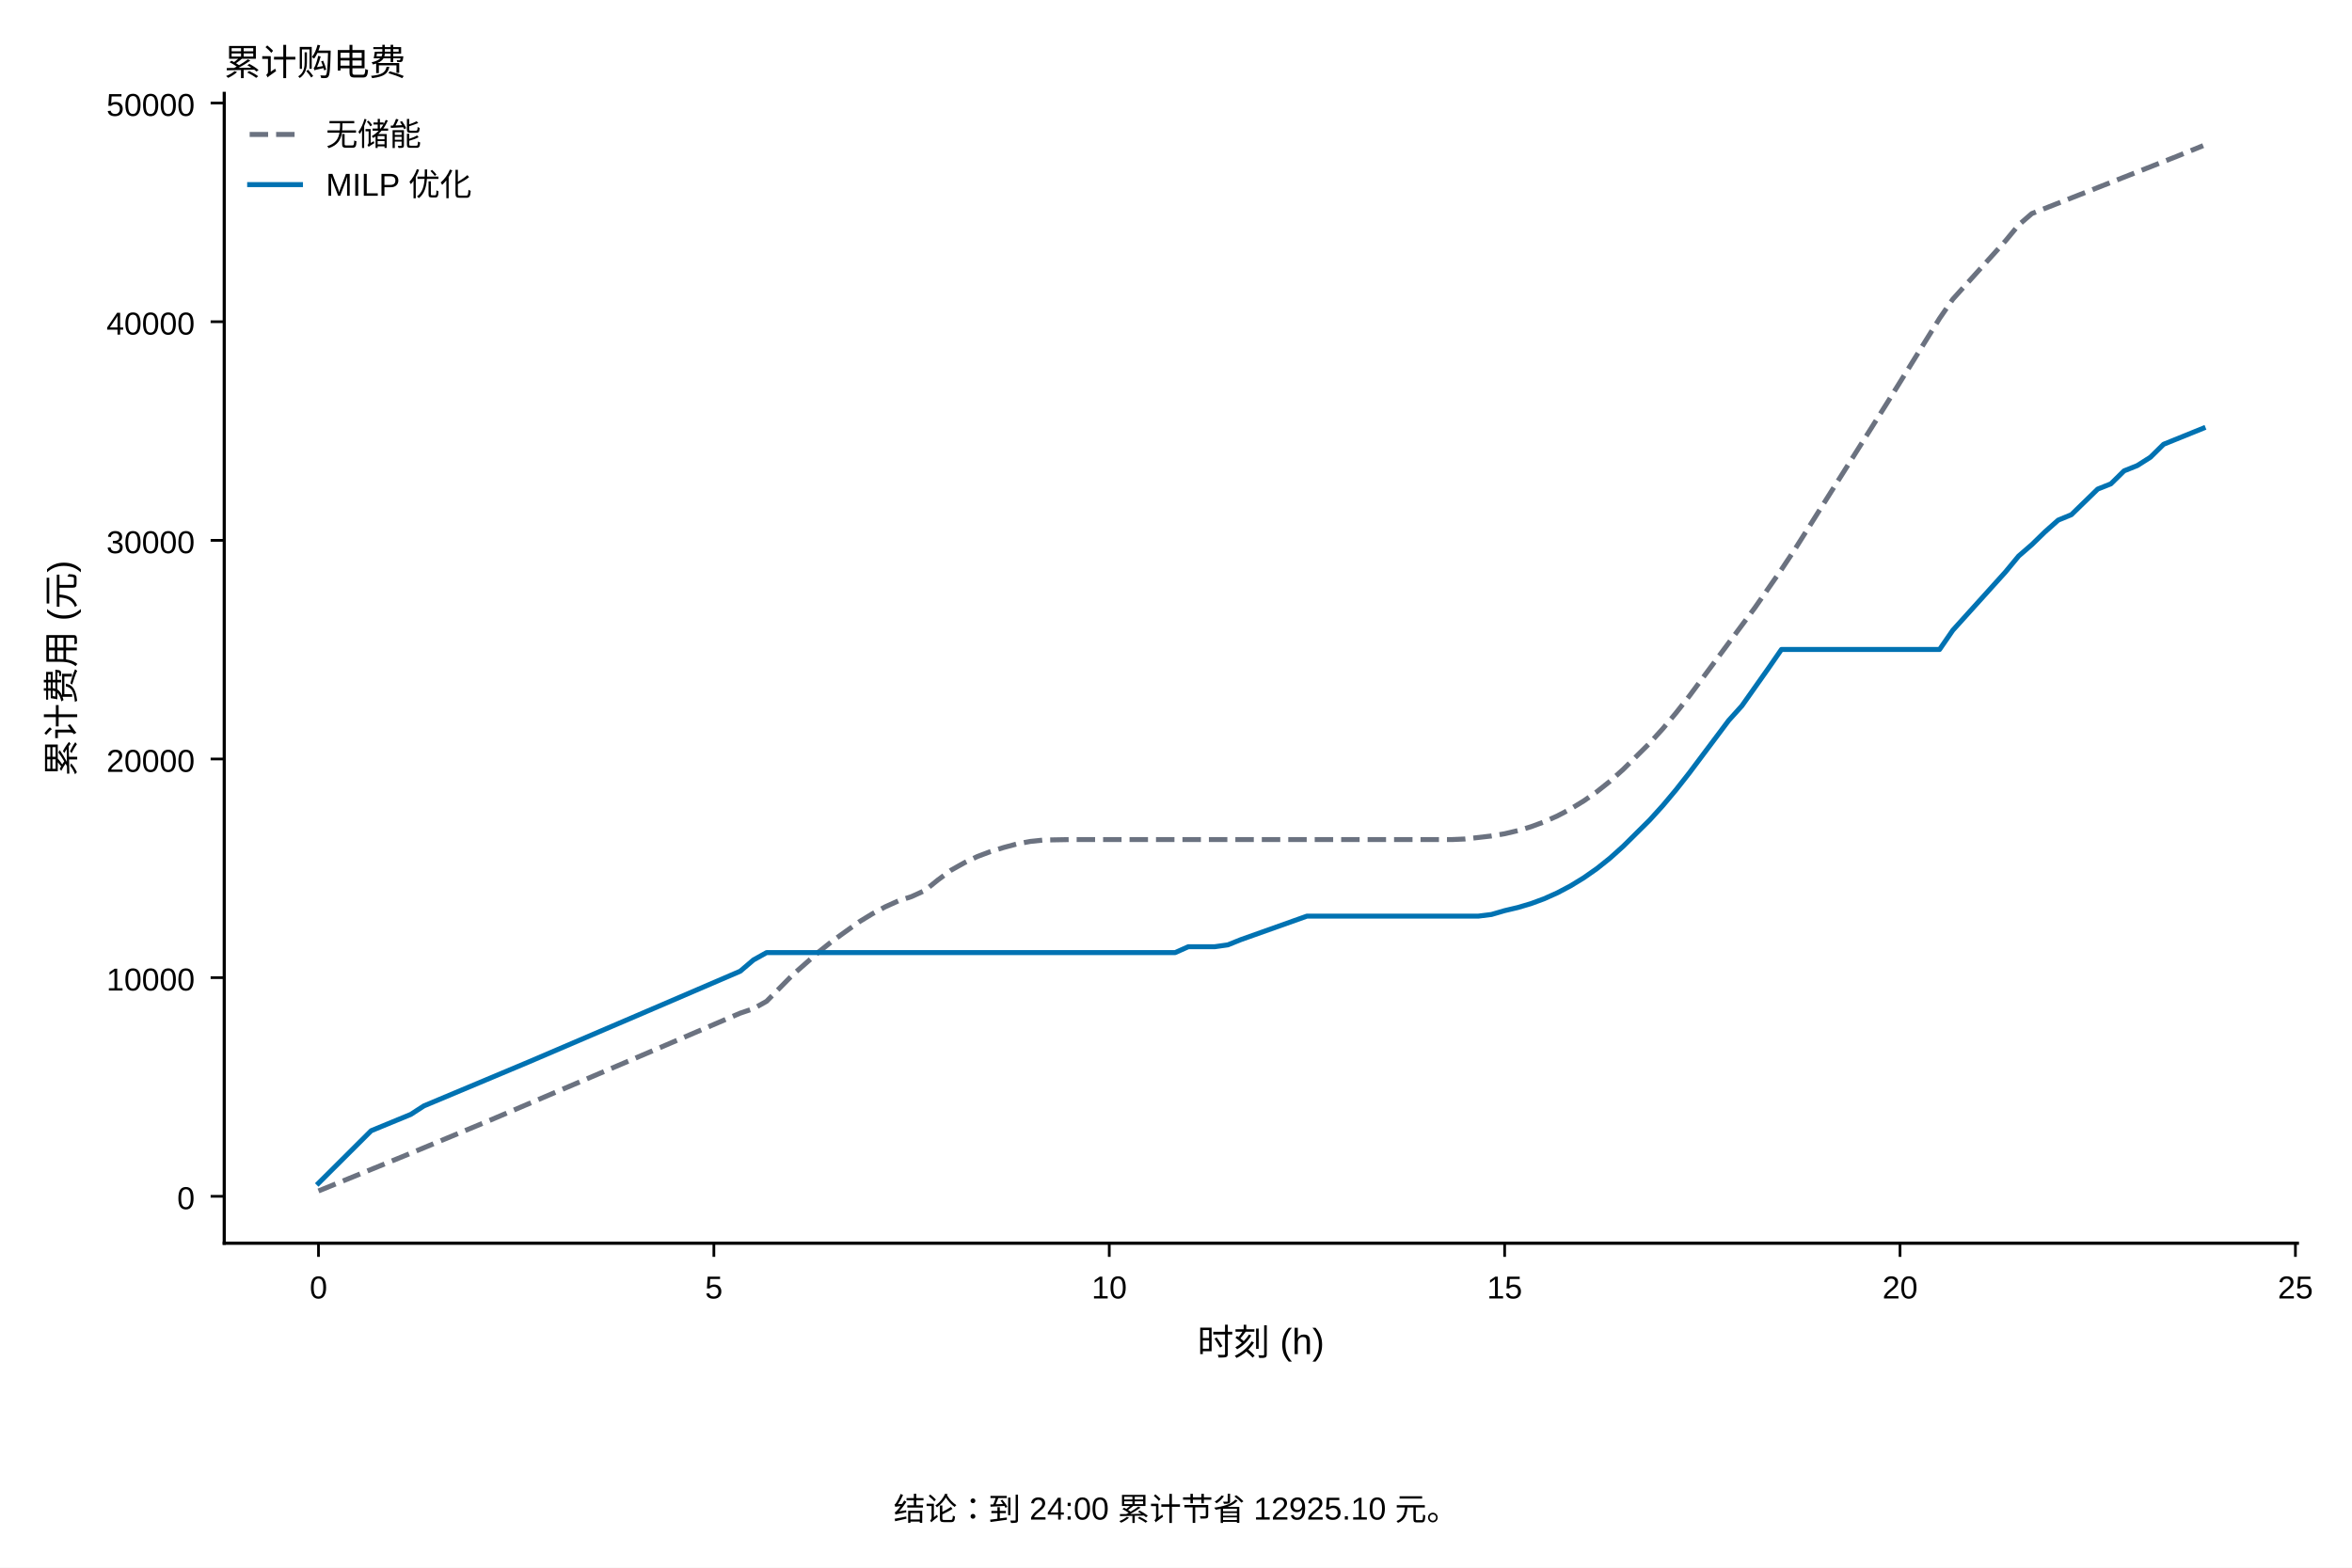
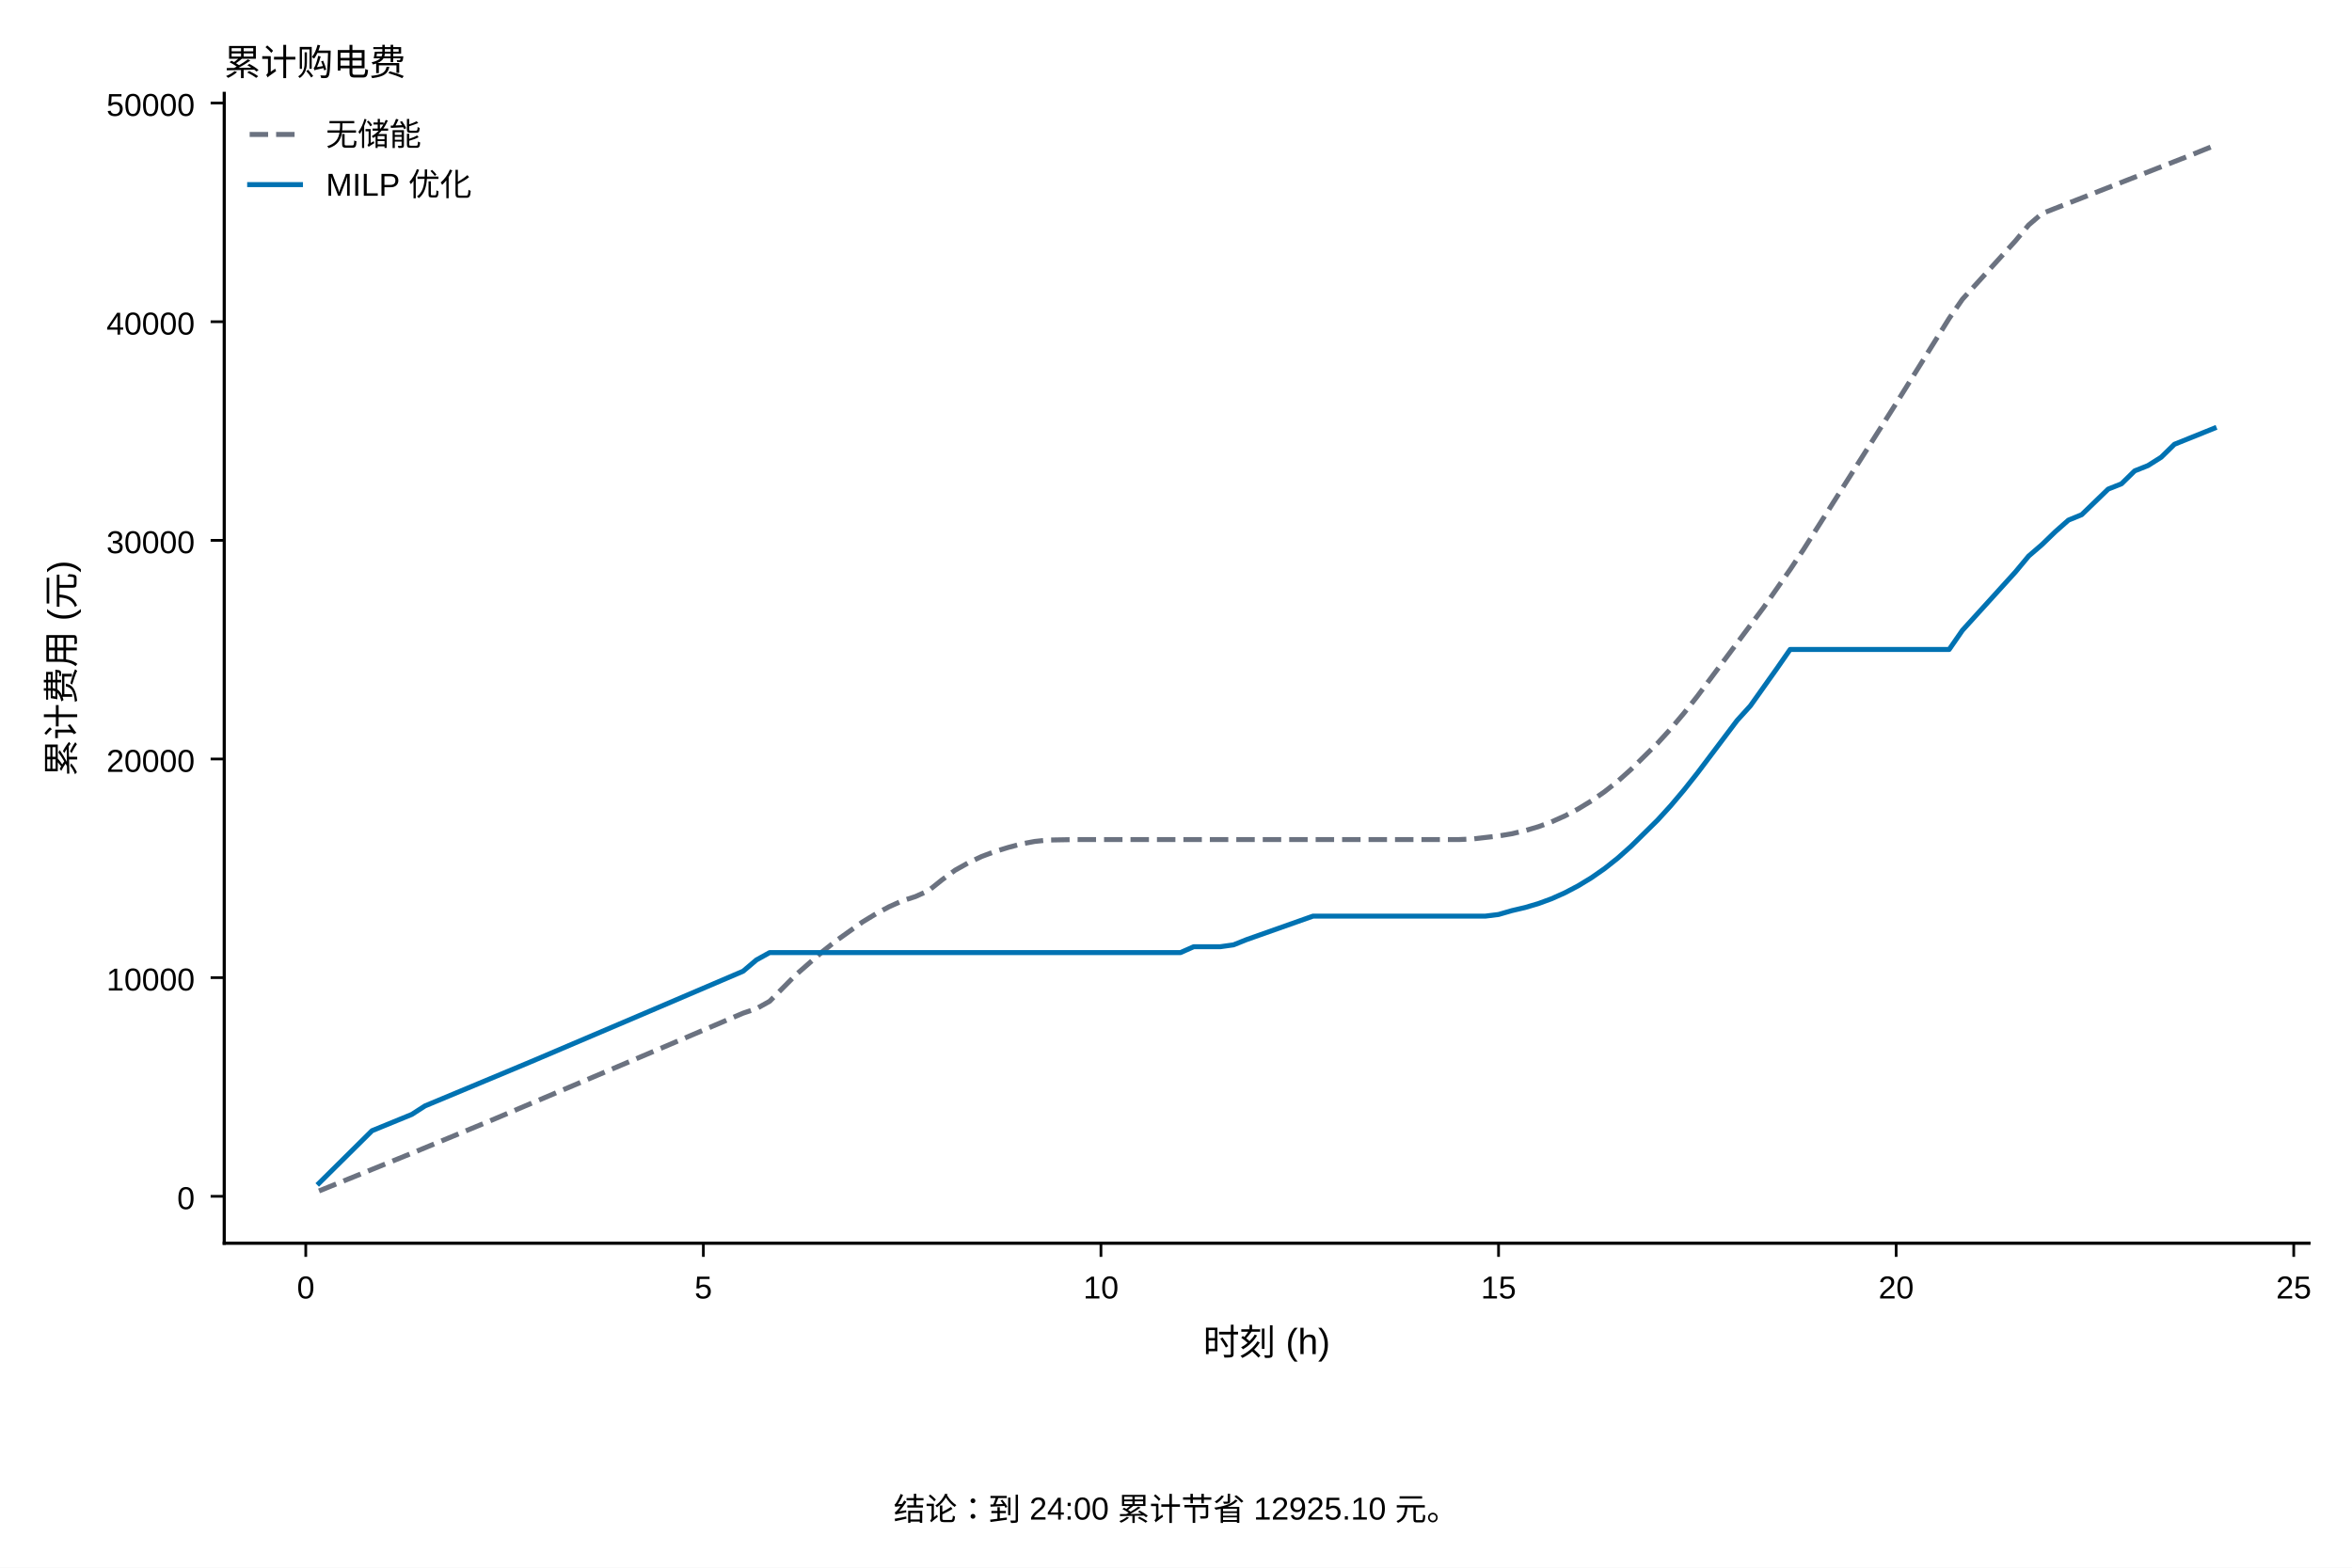
<svg xmlns="http://www.w3.org/2000/svg" xmlns:xlink="http://www.w3.org/1999/xlink" width="518.4pt" height="345.6pt" viewBox="0 0 518.4 345.6" version="1.1">
  <defs>
    <style type="text/css">*{stroke-linejoin: round; stroke-linecap: butt}</style>
  </defs>
  <g id="figure_1">
    <g id="patch_1">
      <path d="M 0 345.6  L 518.4 345.6  L 518.4 0  L 0 0  z " style="fill: #ffffff" />
    </g>
    <g id="axes_1">
      <g id="patch_2">
-         <path d="M 49.427 274.072  L 506.363 274.072  L 506.363 20.587  L 49.427 20.587  z " style="fill: #ffffff" />
+         <path d="M 49.427 274.072  L 508.917 274.072  L 508.917 20.587  L 49.427 20.587  z " style="fill: #ffffff" />
      </g>
      <g id="matplotlib.axis_1">
        <g id="xtick_1">
          <g id="line2d_1">
            <defs>
-               <path id="md9fd096a3b" d="M 0 0  L 0 3  " style="stroke: #000000; stroke-width: 0.6" />
+               <path id="m994c931987" d="M 0 0  L 0 3  " style="stroke: #000000; stroke-width: 0.6" />
            </defs>
            <g>
-               <use xlink:href="#md9fd096a3b" x="70.197" y="274.072" style="stroke: #000000; stroke-width: 0.6" />
+               <use xlink:href="#m994c931987" x="67.392" y="274.072" style="stroke: #000000; stroke-width: 0.6" />
            </g>
          </g>
          <g id="text_1">
-             <text style="font-size: 7px; font-family: 'Microsoft YaHei', 'Arial', 'Helvetica', 'DejaVu Sans', sans-serif; text-anchor: middle" x="70.197" y="286.256" transform="rotate(-0 70.19715 286.2562)">0</text>
+             <text style="font-size: 7px; font-family: 'Microsoft YaHei', 'Arial', 'Helvetica', 'DejaVu Sans', sans-serif; text-anchor: middle" x="67.392" y="286.256" transform="rotate(-0 67.39214 286.2562)">0</text>
          </g>
        </g>
        <g id="xtick_2">
          <g id="line2d_2">
            <g>
-               <use xlink:href="#md9fd096a3b" x="157.343" y="274.072" style="stroke: #000000; stroke-width: 0.6" />
+               <use xlink:href="#m994c931987" x="155.025" y="274.072" style="stroke: #000000; stroke-width: 0.6" />
            </g>
          </g>
          <g id="text_2">
-             <text style="font-size: 7px; font-family: 'Microsoft YaHei', 'Arial', 'Helvetica', 'DejaVu Sans', sans-serif; text-anchor: middle" x="157.343" y="286.256" transform="rotate(-0 157.3432 286.2562)">5</text>
+             <text style="font-size: 7px; font-family: 'Microsoft YaHei', 'Arial', 'Helvetica', 'DejaVu Sans', sans-serif; text-anchor: middle" x="155.025" y="286.256" transform="rotate(-0 155.0253 286.2562)">5</text>
          </g>
        </g>
        <g id="xtick_3">
          <g id="line2d_3">
            <g>
-               <use xlink:href="#md9fd096a3b" x="244.489" y="274.072" style="stroke: #000000; stroke-width: 0.6" />
+               <use xlink:href="#m994c931987" x="242.658" y="274.072" style="stroke: #000000; stroke-width: 0.6" />
            </g>
          </g>
          <g id="text_3">
-             <text style="font-size: 7px; font-family: 'Microsoft YaHei', 'Arial', 'Helvetica', 'DejaVu Sans', sans-serif; text-anchor: middle" x="244.489" y="286.256" transform="rotate(-0 244.4892 286.2562)">10</text>
+             <text style="font-size: 7px; font-family: 'Microsoft YaHei', 'Arial', 'Helvetica', 'DejaVu Sans', sans-serif; text-anchor: middle" x="242.658" y="286.256" transform="rotate(-0 242.6585 286.2562)">10</text>
          </g>
        </g>
        <g id="xtick_4">
          <g id="line2d_4">
            <g>
-               <use xlink:href="#md9fd096a3b" x="331.635" y="274.072" style="stroke: #000000; stroke-width: 0.6" />
+               <use xlink:href="#m994c931987" x="330.292" y="274.072" style="stroke: #000000; stroke-width: 0.6" />
            </g>
          </g>
          <g id="text_4">
-             <text style="font-size: 7px; font-family: 'Microsoft YaHei', 'Arial', 'Helvetica', 'DejaVu Sans', sans-serif; text-anchor: middle" x="331.635" y="286.256" transform="rotate(-0 331.6353 286.2562)">15</text>
+             <text style="font-size: 7px; font-family: 'Microsoft YaHei', 'Arial', 'Helvetica', 'DejaVu Sans', sans-serif; text-anchor: middle" x="330.292" y="286.256" transform="rotate(-0 330.2916 286.2562)">15</text>
          </g>
        </g>
        <g id="xtick_5">
          <g id="line2d_5">
            <g>
-               <use xlink:href="#md9fd096a3b" x="418.781" y="274.072" style="stroke: #000000; stroke-width: 0.6" />
+               <use xlink:href="#m994c931987" x="417.925" y="274.072" style="stroke: #000000; stroke-width: 0.6" />
            </g>
          </g>
          <g id="text_5">
-             <text style="font-size: 7px; font-family: 'Microsoft YaHei', 'Arial', 'Helvetica', 'DejaVu Sans', sans-serif; text-anchor: middle" x="418.781" y="286.256" transform="rotate(-0 418.7813 286.2562)">20</text>
+             <text style="font-size: 7px; font-family: 'Microsoft YaHei', 'Arial', 'Helvetica', 'DejaVu Sans', sans-serif; text-anchor: middle" x="417.925" y="286.256" transform="rotate(-0 417.9248 286.2562)">20</text>
          </g>
        </g>
        <g id="xtick_6">
          <g id="line2d_6">
            <g>
-               <use xlink:href="#md9fd096a3b" x="505.927" y="274.072" style="stroke: #000000; stroke-width: 0.6" />
+               <use xlink:href="#m994c931987" x="505.558" y="274.072" style="stroke: #000000; stroke-width: 0.6" />
            </g>
          </g>
          <g id="text_6">
-             <text style="font-size: 7px; font-family: 'Microsoft YaHei', 'Arial', 'Helvetica', 'DejaVu Sans', sans-serif; text-anchor: middle" x="505.927" y="286.256" transform="rotate(-0 505.9274 286.2562)">25</text>
+             <text style="font-size: 7px; font-family: 'Microsoft YaHei', 'Arial', 'Helvetica', 'DejaVu Sans', sans-serif; text-anchor: middle" x="505.558" y="286.256" transform="rotate(-0 505.5579 286.2562)">25</text>
          </g>
        </g>
        <g id="text_7">
-           <text style="font-size: 8px; font-family: 'Microsoft YaHei', 'Arial', 'Helvetica', 'DejaVu Sans', sans-serif; text-anchor: middle" x="277.895" y="298.721" transform="rotate(-0 277.8952 298.7214)">时刻 (h)</text>
+           <text style="font-size: 8px; font-family: 'Microsoft YaHei', 'Arial', 'Helvetica', 'DejaVu Sans', sans-serif; text-anchor: middle" x="279.172" y="298.721" transform="rotate(-0 279.1723 298.7214)">时刻 (h)</text>
        </g>
      </g>
      <g id="matplotlib.axis_2">
        <g id="ytick_1">
          <g id="line2d_7">
            <defs>
-               <path id="m16995fddfa" d="M 0 0  L -3 0  " style="stroke: #000000; stroke-width: 0.6" />
+               <path id="mef0e1104cd" d="M 0 0  L -3 0  " style="stroke: #000000; stroke-width: 0.6" />
            </defs>
            <g>
-               <use xlink:href="#m16995fddfa" x="49.427" y="263.724" style="stroke: #000000; stroke-width: 0.6" />
+               <use xlink:href="#mef0e1104cd" x="49.427" y="263.724" style="stroke: #000000; stroke-width: 0.6" />
            </g>
          </g>
          <g id="text_8">
            <text style="font-size: 7px; font-family: 'Microsoft YaHei', 'Arial', 'Helvetica', 'DejaVu Sans', sans-serif; text-anchor: end" x="42.927" y="266.566" transform="rotate(-0 42.92734 266.566)">0</text>
          </g>
        </g>
        <g id="ytick_2">
          <g id="line2d_8">
            <g>
-               <use xlink:href="#m16995fddfa" x="49.427" y="215.523" style="stroke: #000000; stroke-width: 0.6" />
+               <use xlink:href="#mef0e1104cd" x="49.427" y="215.523" style="stroke: #000000; stroke-width: 0.6" />
            </g>
          </g>
          <g id="text_9">
            <text style="font-size: 7px; font-family: 'Microsoft YaHei', 'Arial', 'Helvetica', 'DejaVu Sans', sans-serif; text-anchor: end" x="42.927" y="218.365" transform="rotate(-0 42.92734 218.3651)">10000</text>
          </g>
        </g>
        <g id="ytick_3">
          <g id="line2d_9">
            <g>
-               <use xlink:href="#m16995fddfa" x="49.427" y="167.322" style="stroke: #000000; stroke-width: 0.6" />
+               <use xlink:href="#mef0e1104cd" x="49.427" y="167.322" style="stroke: #000000; stroke-width: 0.6" />
            </g>
          </g>
          <g id="text_10">
            <text style="font-size: 7px; font-family: 'Microsoft YaHei', 'Arial', 'Helvetica', 'DejaVu Sans', sans-serif; text-anchor: end" x="42.927" y="170.164" transform="rotate(-0 42.92734 170.1642)">20000</text>
          </g>
        </g>
        <g id="ytick_4">
          <g id="line2d_10">
            <g>
-               <use xlink:href="#m16995fddfa" x="49.427" y="119.121" style="stroke: #000000; stroke-width: 0.6" />
+               <use xlink:href="#mef0e1104cd" x="49.427" y="119.121" style="stroke: #000000; stroke-width: 0.6" />
            </g>
          </g>
          <g id="text_11">
            <text style="font-size: 7px; font-family: 'Microsoft YaHei', 'Arial', 'Helvetica', 'DejaVu Sans', sans-serif; text-anchor: end" x="42.927" y="121.963" transform="rotate(-0 42.92734 121.9633)">30000</text>
          </g>
        </g>
        <g id="ytick_5">
          <g id="line2d_11">
            <g>
-               <use xlink:href="#m16995fddfa" x="49.427" y="70.92" style="stroke: #000000; stroke-width: 0.6" />
+               <use xlink:href="#mef0e1104cd" x="49.427" y="70.92" style="stroke: #000000; stroke-width: 0.6" />
            </g>
          </g>
          <g id="text_12">
            <text style="font-size: 7px; font-family: 'Microsoft YaHei', 'Arial', 'Helvetica', 'DejaVu Sans', sans-serif; text-anchor: end" x="42.927" y="73.762" transform="rotate(-0 42.92734 73.76237)">40000</text>
          </g>
        </g>
        <g id="ytick_6">
          <g id="line2d_12">
            <g>
-               <use xlink:href="#m16995fddfa" x="49.427" y="22.719" style="stroke: #000000; stroke-width: 0.6" />
+               <use xlink:href="#mef0e1104cd" x="49.427" y="22.719" style="stroke: #000000; stroke-width: 0.6" />
            </g>
          </g>
          <g id="text_13">
            <text style="font-size: 7px; font-family: 'Microsoft YaHei', 'Arial', 'Helvetica', 'DejaVu Sans', sans-serif; text-anchor: end" x="42.927" y="25.561" transform="rotate(-0 42.92734 25.56146)">50000</text>
          </g>
        </g>
        <g id="text_14">
          <text style="font-size: 8px; font-family: 'Microsoft YaHei', 'Arial', 'Helvetica', 'DejaVu Sans', sans-serif; text-anchor: middle" x="16.376" y="147.329" transform="rotate(-90 16.37578 147.3294)">累计费用 (元)</text>
        </g>
      </g>
      <g id="line2d_13">
-         <path d="M 70.197 262.55  L 90.531 254.234  L 107.96 246.978  L 145.724 230.842  L 163.153 223.35  L 166.058 222.365  L 168.963 220.738  L 174.772 214.848  L 180.582 209.748  L 183.487 207.437  L 189.297 203.265  L 192.202 201.489  L 195.106 199.913  L 198.011 198.598  L 200.916 197.655  L 203.821 196.326  L 206.726 193.983  L 209.631 191.832  L 212.536 190.198  L 215.441 188.814  L 218.345 187.721  L 221.25 186.823  L 224.155 186.047  L 227.06 185.498  L 229.965 185.19  L 235.775 185.085  L 320.016 185.085  L 322.921 184.959  L 328.73 184.294  L 331.635 183.803  L 334.54 183.116  L 337.445 182.253  L 340.35 181.18  L 343.255 179.876  L 346.16 178.343  L 349.065 176.567  L 351.969 174.532  L 354.874 172.213  L 357.779 169.604  L 363.589 163.846  L 366.494 160.645  L 369.399 157.179  L 372.303 153.49  L 386.828 133.921  L 392.638 125.568  L 395.542 121.193  L 415.876 88.924  L 427.496 70.192  L 430.401 65.974  L 442.02 53.108  L 444.925 49.596  L 447.83 47.082  L 479.784 34.472  L 485.593 32.109  L 485.593 32.109  " clip-path="url(#p6e39ff8ccc)" style="fill: none; stroke-dasharray: 4.07,1.76; stroke-dashoffset: 0; stroke: #6b7280; stroke-width: 1.1" />
+         <path d="M 70.313 262.55  L 90.761 254.234  L 108.288 246.978  L 146.262 230.842  L 163.789 223.35  L 166.71 222.365  L 169.631 220.738  L 175.473 214.848  L 181.315 209.748  L 184.236 207.437  L 190.079 203.265  L 193 201.489  L 195.921 199.913  L 198.842 198.598  L 201.763 197.655  L 204.684 196.326  L 207.605 193.983  L 210.526 191.832  L 213.447 190.198  L 216.369 188.814  L 219.29 187.721  L 222.211 186.823  L 225.132 186.047  L 228.053 185.498  L 230.974 185.19  L 236.816 185.085  L 321.528 185.085  L 324.449 184.959  L 330.292 184.294  L 333.213 183.803  L 336.134 183.116  L 339.055 182.253  L 341.976 181.18  L 344.897 179.876  L 347.818 178.343  L 350.739 176.567  L 353.66 174.532  L 356.582 172.213  L 359.503 169.604  L 365.345 163.846  L 368.266 160.645  L 371.187 157.179  L 374.108 153.49  L 388.714 133.921  L 394.556 125.568  L 397.477 121.193  L 417.925 88.924  L 429.609 70.192  L 432.53 65.974  L 444.215 53.108  L 447.136 49.596  L 450.057 47.082  L 482.189 34.472  L 488.031 32.109  L 488.031 32.109  " clip-path="url(#p3fc9f7e226)" style="fill: none; stroke-dasharray: 4.07,1.76; stroke-dashoffset: 0; stroke: #6b7280; stroke-width: 1.1" />
      </g>
      <g id="line2d_14">
-         <path d="M 70.197 260.844  L 81.817 249.266  L 90.531 245.676  L 93.436 243.797  L 116.675 234.045  L 142.819 222.845  L 163.153 214.104  L 166.058 211.628  L 168.963 210.002  L 259.014 210.002  L 261.918 208.709  L 267.728 208.709  L 270.633 208.296  L 273.538 207.127  L 288.062 201.963  L 325.826 201.963  L 328.73 201.601  L 331.635 200.753  L 334.54 200.066  L 337.445 199.203  L 340.35 198.13  L 343.255 196.826  L 346.16 195.293  L 349.065 193.517  L 351.969 191.482  L 354.874 189.163  L 357.779 186.554  L 363.589 180.796  L 366.494 177.594  L 369.399 174.129  L 372.303 170.44  L 381.018 158.826  L 383.923 155.605  L 389.733 147.383  L 392.638 143.179  L 427.496 143.179  L 430.401 138.96  L 442.02 126.095  L 444.925 122.583  L 447.83 120.069  L 450.735 117.241  L 453.64 114.665  L 456.545 113.468  L 462.354 107.821  L 465.259 106.662  L 468.164 103.803  L 471.069 102.64  L 473.974 100.796  L 476.879 97.94  L 485.593 94.409  L 485.593 94.409  " clip-path="url(#p6e39ff8ccc)" style="fill: none; stroke: #0072b2; stroke-width: 1.1; stroke-linecap: square" />
+         <path d="M 70.313 260.844  L 81.998 249.266  L 90.761 245.676  L 93.682 243.797  L 117.051 234.045  L 143.341 222.845  L 163.789 214.104  L 166.71 211.628  L 169.631 210.002  L 260.185 210.002  L 263.106 208.709  L 268.948 208.709  L 271.87 208.296  L 274.791 207.127  L 289.396 201.963  L 327.371 201.963  L 330.292 201.601  L 333.213 200.753  L 336.134 200.066  L 339.055 199.203  L 341.976 198.13  L 344.897 196.826  L 347.818 195.293  L 350.739 193.517  L 353.66 191.482  L 356.582 189.163  L 359.503 186.554  L 365.345 180.796  L 368.266 177.594  L 371.187 174.129  L 374.108 170.44  L 382.872 158.826  L 385.793 155.605  L 391.635 147.383  L 394.556 143.179  L 429.609 143.179  L 432.53 138.96  L 444.215 126.095  L 447.136 122.583  L 450.057 120.069  L 452.978 117.241  L 455.899 114.665  L 458.82 113.468  L 464.662 107.821  L 467.584 106.662  L 470.505 103.803  L 473.426 102.64  L 476.347 100.796  L 479.268 97.94  L 488.031 94.409  L 488.031 94.409  " clip-path="url(#p3fc9f7e226)" style="fill: none; stroke: #0072b2; stroke-width: 1.1; stroke-linecap: square" />
      </g>
      <g id="patch_3">
        <path d="M 49.427 274.072  L 49.427 20.587  " style="fill: none; stroke: #000000; stroke-width: 0.7; stroke-linejoin: miter; stroke-linecap: square" />
      </g>
      <g id="patch_4">
-         <path d="M 49.427 274.072  L 506.363 274.072  " style="fill: none; stroke: #000000; stroke-width: 0.7; stroke-linejoin: miter; stroke-linecap: square" />
+         <path d="M 49.427 274.072  L 508.917 274.072  " style="fill: none; stroke: #000000; stroke-width: 0.7; stroke-linejoin: miter; stroke-linecap: square" />
      </g>
      <g id="text_15">
        <text style="font-size: 8px; font-family: 'Microsoft YaHei', 'Arial', 'Helvetica', 'DejaVu Sans', sans-serif; text-anchor: start" x="49.427" y="16.587" transform="rotate(-0 49.42734 16.58667)">累计购电费</text>
      </g>
      <g id="legend_1">
        <g id="line2d_15">
          <path d="M 55.027 29.64  L 60.627 29.64  L 66.227 29.64  " style="fill: none; stroke-dasharray: 4.07,1.76; stroke-dashoffset: 0; stroke: #6b7280; stroke-width: 1.1" />
        </g>
        <g id="text_16">
          <text style="font-size: 7px; font-family: 'Microsoft YaHei', 'Arial', 'Helvetica', 'DejaVu Sans', sans-serif; text-anchor: start" x="71.827" y="32.09" transform="rotate(-0 71.82734 32.08964)">无储能</text>
        </g>
        <g id="line2d_16">
          <path d="M 55.027 40.701  L 60.627 40.701  L 66.227 40.701  " style="fill: none; stroke: #0072b2; stroke-width: 1.1; stroke-linecap: square" />
        </g>
        <g id="text_17">
          <text style="font-size: 7px; font-family: 'Microsoft YaHei', 'Arial', 'Helvetica', 'DejaVu Sans', sans-serif; text-anchor: start" x="71.827" y="43.151" transform="rotate(-0 71.82734 43.15059)">MILP 优化</text>
        </g>
      </g>
    </g>
    <g id="text_18">
      <text style="font-size: 7px; font-family: 'Microsoft YaHei', 'Arial', 'Helvetica', 'DejaVu Sans', sans-serif; text-anchor: middle" x="259.2" y="335.186" transform="rotate(-0 259.2 335.1861)">结论：到 24:00 累计节省 12925.10 元。</text>
    </g>
  </g>
  <defs>
-     <clipPath id="p6e39ff8ccc">
-       <rect x="49.427" y="20.587" width="456.936" height="253.485" />
+     <clipPath id="p3fc9f7e226">
+       <rect x="49.427" y="20.587" width="459.49" height="253.485" />
    </clipPath>
  </defs>
</svg>
